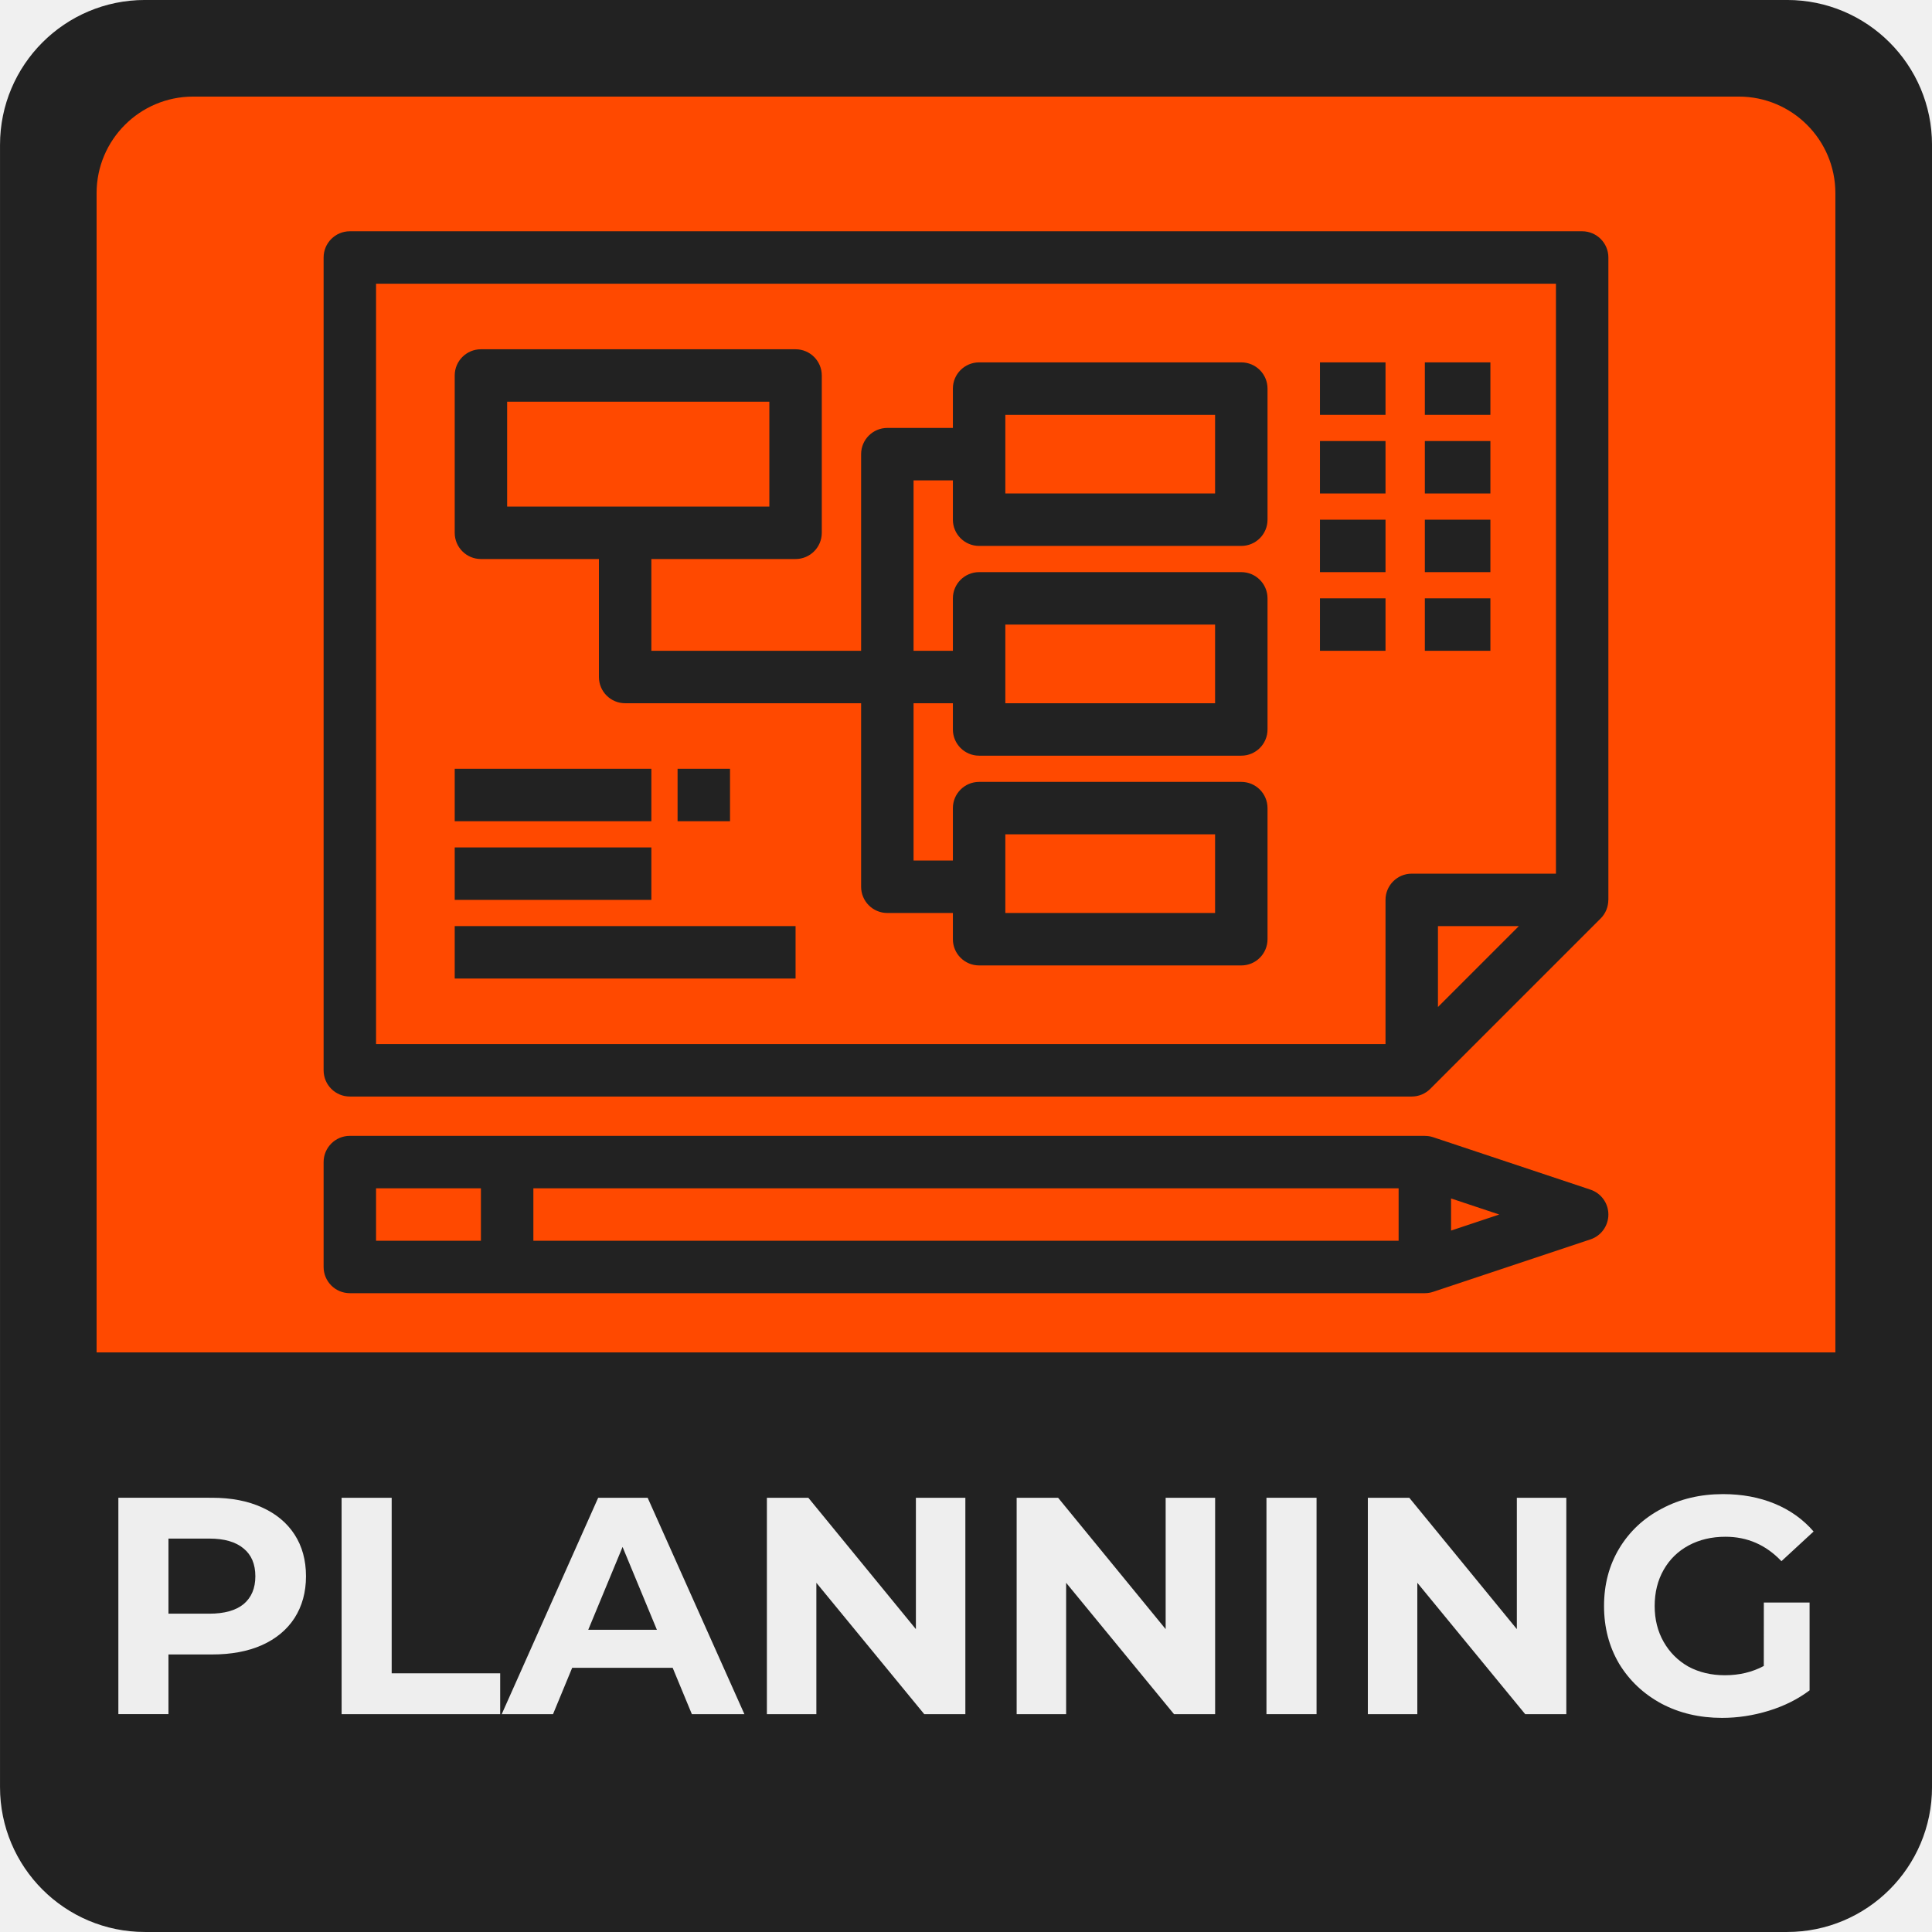
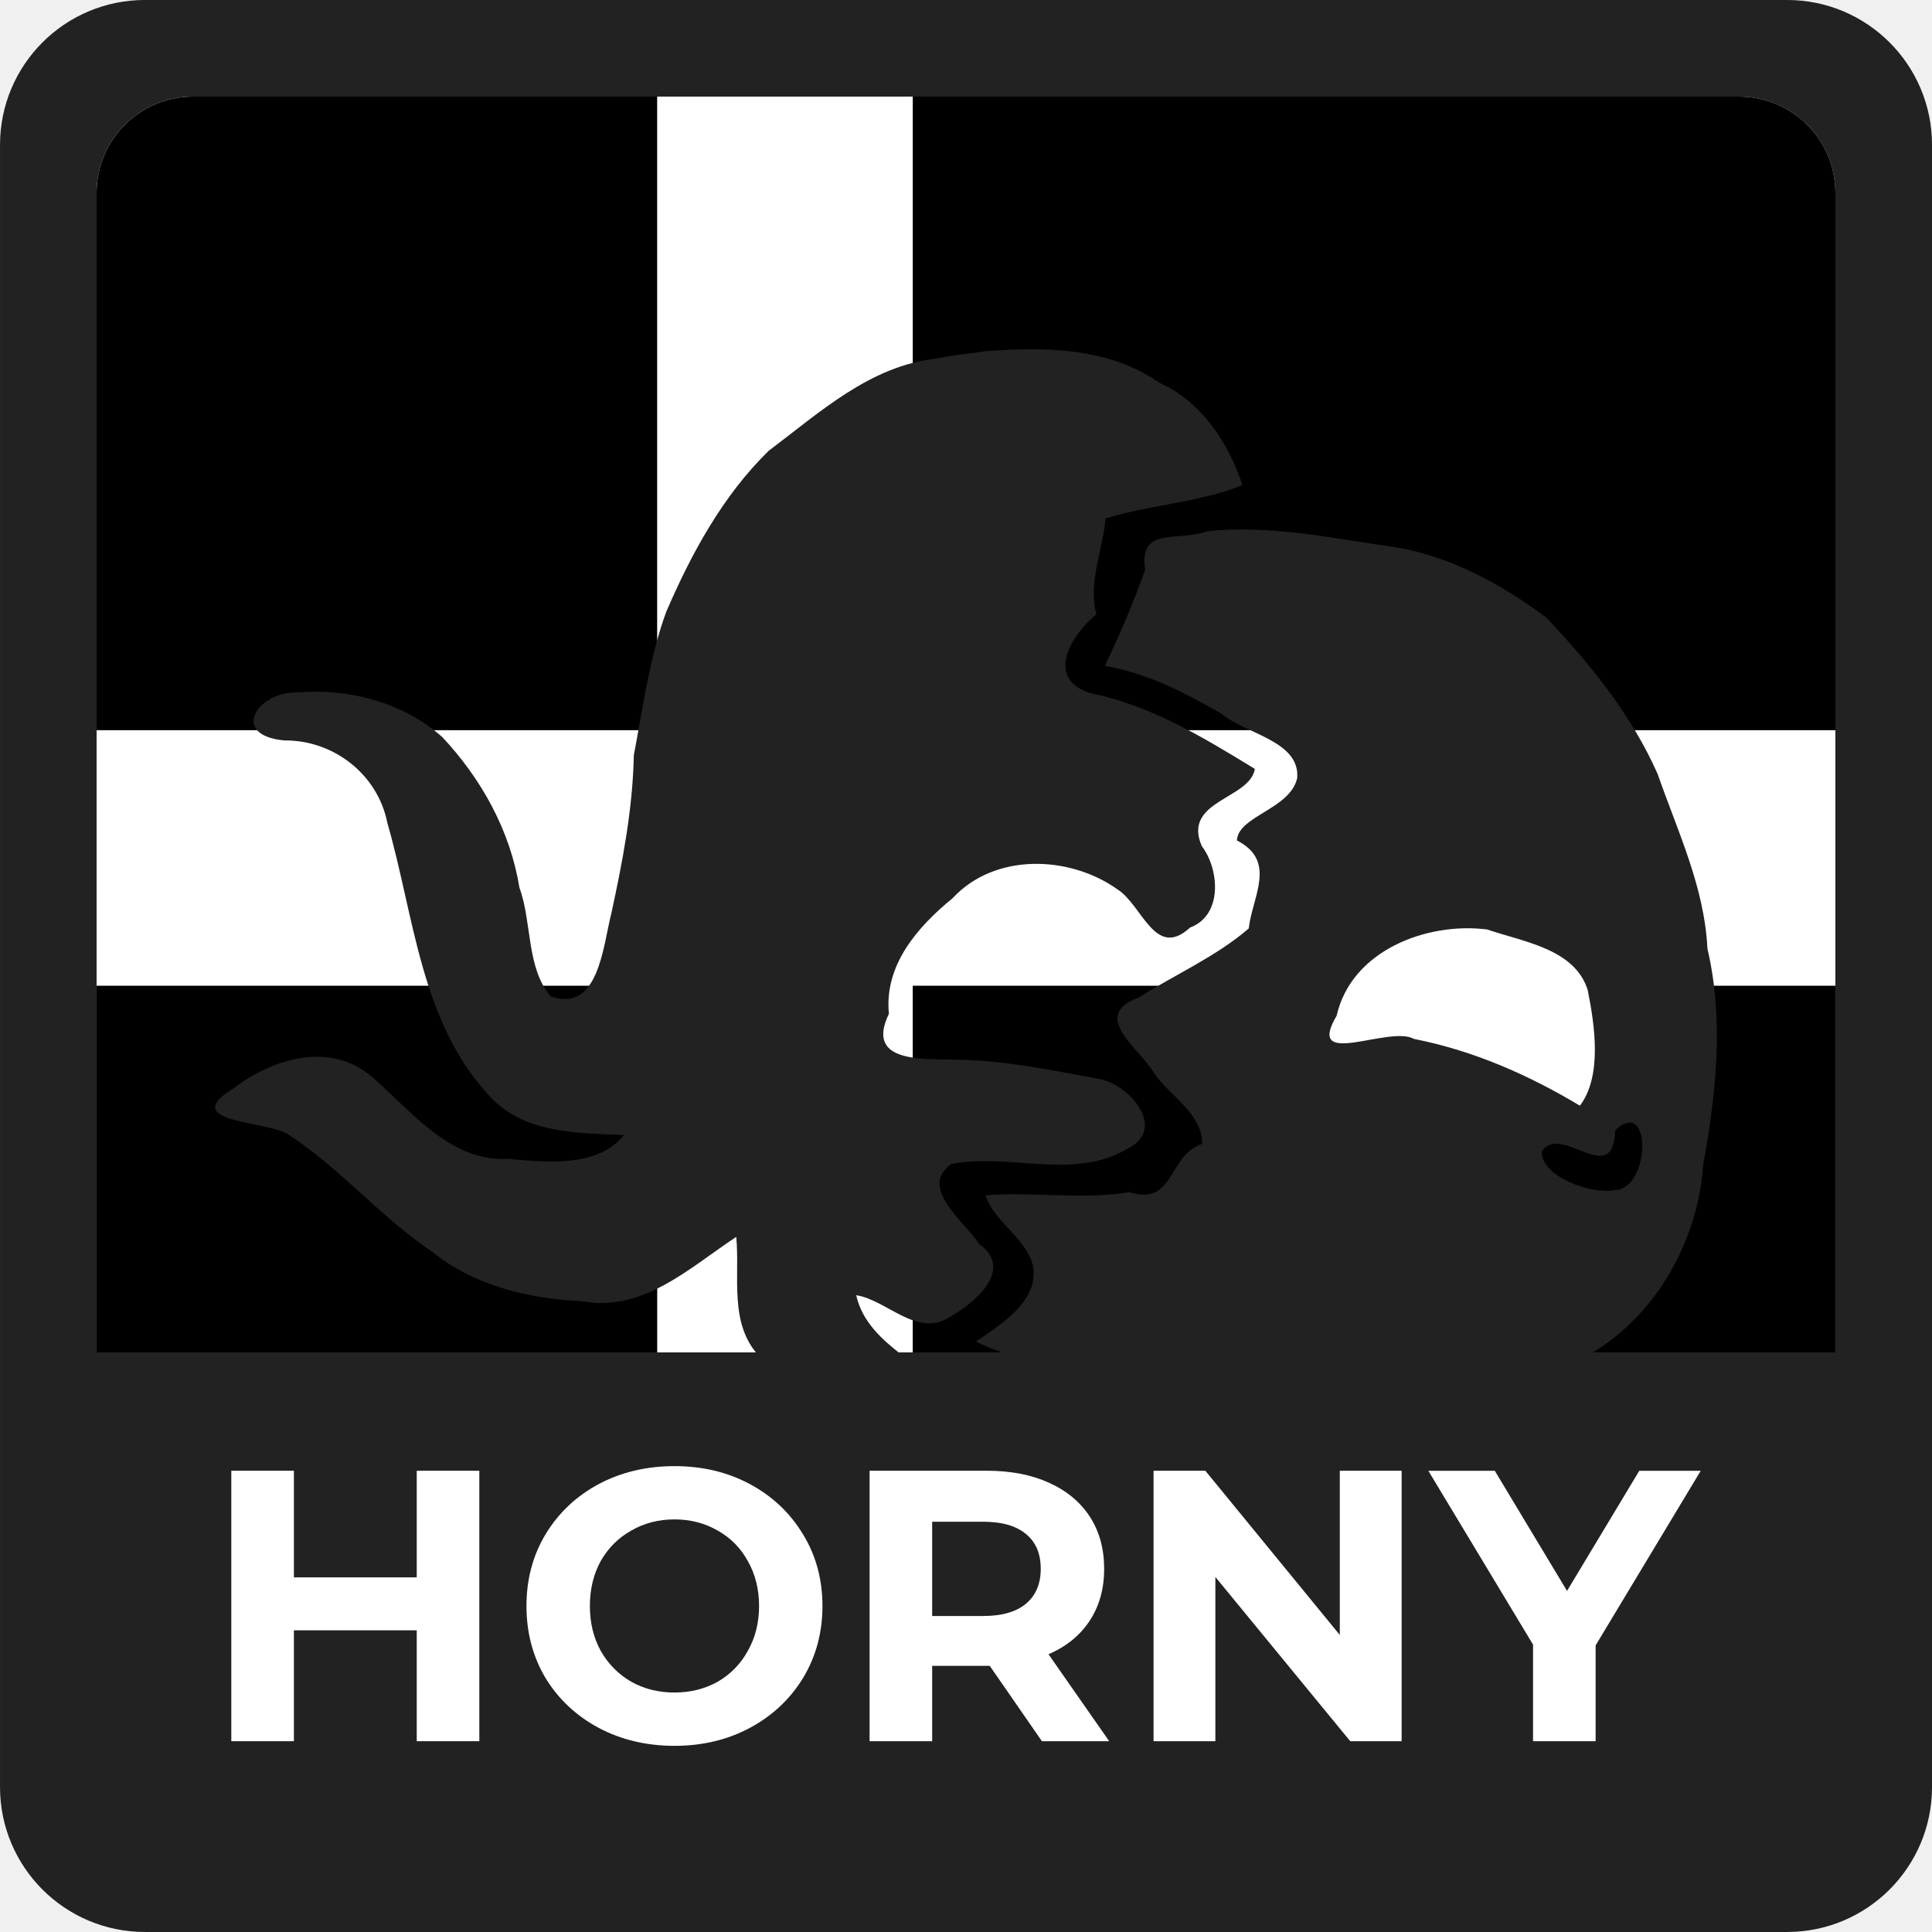
- <svg xmlns="http://www.w3.org/2000/svg" width="200" height="200" viewBox="0 0 52.917 52.917" version="1.1" id="svg8">
+ <svg xmlns="http://www.w3.org/2000/svg" xmlns:ns1="http://www.openswatchbook.org/uri/2009/osb" width="200" height="200" viewBox="0 0 52.917 52.917" version="1.1" id="svg8">
  <defs id="defs2">
-     <rect x="-245.67" y="131.614" width="63.045" height="19.534" id="rect918" />
+     <rect x="-45.463" y="26.286" width="43.311" height="22.544" id="rect894" />
+     <rect x="-255.23" y="125.834" width="102.525" height="46.959" id="rect873" />
+     <linearGradient id="linearGradient3288" ns1:paint="solid">
+       <stop style="stop-color:#000000;stop-opacity:1;" offset="0" id="stop3286" />
+     </linearGradient>
+     <linearGradient id="linearGradient1364" ns1:paint="solid">
+       <stop style="stop-color:#ffffff;stop-opacity:1;" offset="0" id="stop1362" />
+     </linearGradient>
+     <rect x="293.803" y="272.59" width="25.456" height="37.83" id="rect1056" />
+     <rect x="222.739" y="266.226" width="47.376" height="54.094" id="rect1050" />
+     <rect x="139.3" y="246.427" width="58.336" height="48.79" id="rect1044" />
+     <rect x="131.168" y="203.647" width="61.872" height="73.893" id="rect1038" />
+     <rect x="81.671" y="193.04" width="63.64" height="55.508" id="rect1032" />
+     <rect x="83.085" y="274.357" width="44.194" height="38.891" id="rect1026" />
+     <rect x="3.536" y="269.054" width="65.761" height="53.387" id="rect1020" />
+     <rect x="14.142" y="226.274" width="79.196" height="62.933" id="rect1014" />
+     <rect x="11.314" y="171.827" width="36.416" height="51.619" id="rect1008" />
+     <rect x="3.182" y="132.229" width="102.884" height="102.53" id="rect1002" />
  </defs>
  <g id="layer1" transform="translate(249.8045,-91.40947)">
    <rect y="91.409" x="-249.804" height="52.917" width="52.917" id="rect5238-5" style="fill:#222222;fill-opacity:1;fill-rule:nonzero;stroke:none;stroke-width:0.5;stroke-linecap:butt;stroke-linejoin:round;stroke-miterlimit:4;stroke-dasharray:none;stroke-dashoffset:0;stroke-opacity:0.909;paint-order:normal" rx="3.969" ry="3.969" />
-     <rect style="fill:#ff4900;fill-opacity:1;fill-rule:nonzero;stroke:none;stroke-width:0.5;stroke-linecap:butt;stroke-linejoin:round;stroke-miterlimit:4;stroke-dasharray:none;stroke-dashoffset:0;stroke-opacity:0.909;paint-order:normal" id="rect5240-3" width="47.625" height="47.625" x="-247.159" y="94.055" rx="2.646" ry="2.646" />
-     <path id="path5244-6" d="m -248.349,128.451 v 8.334 c 0,3.078 2.478,5.556 5.556,5.556 h 38.894 c 3.078,0 5.556,-2.478 5.556,-5.556 v -8.334 z" style="fill:#222222;fill-opacity:1;fill-rule:nonzero;stroke:none;stroke-width:0.5;stroke-linecap:butt;stroke-linejoin:round;stroke-miterlimit:4;stroke-dasharray:none;stroke-dashoffset:0;stroke-opacity:0.909;paint-order:normal" />
-     <g id="planning-svgrepo-com" transform="matrix(0.07181532,0,0,0.07181532,-223.3461,112.2867)" style="clip-rule:evenodd;fill-rule:evenodd;stroke-linejoin:round;stroke-miterlimit:2">
-       <g transform="translate(-245,-245)" id="g66">
-         <g id="g64">
-           <path d="m 10,372.5 h 405 c 2.602,-10e-4 5.159,-1.016 7.071,-2.929 l 65,-65 c 1.912,-1.913 2.904,-4.47 2.905,-7.071 H 490 v -245 c 0,-5.522 -4.477,-10 -10,-10 H 10 c -5.523,0 -10,4.478 -10,10 v 310 c 0,5.522 4.477,10 10,10 z M 425,338.357 V 307.5 h 30.858 z M 20,62.5 h 450 v 225 h -55 c -5.523,0 -10,4.478 -10,10 v 55 H 20 Z" style="fill:#222222;fill-rule:nonzero" id="path34" />
-           <path d="M 350,92.5 H 250 c -5.523,0 -10,4.478 -10,10 v 15 h -25 c -5.523,0 -10,4.478 -10,10 v 75 h -80 v -35 h 55 c 5.523,0 10,-4.478 10,-10 v -60 c 0,-5.522 -4.477,-10 -10,-10 H 60 c -5.523,0 -10,4.478 -10,10 v 60 c 0,5.522 4.477,10 10,10 h 45 v 45 c 0,5.522 4.477,10 10,10 h 90 v 70 c 0,5.522 4.477,10 10,10 h 25 v 10 c 0,5.522 4.477,10 10,10 h 100 c 5.523,0 10,-4.478 10,-10 v -50 c 0,-5.522 -4.477,-10 -10,-10 H 250 c -5.523,0 -10,4.478 -10,10 v 20 h -15 v -60 h 15 v 10 c 0,5.522 4.477,10 10,10 h 100 c 5.523,0 10,-4.478 10,-10 v -50 c 0,-5.522 -4.477,-10 -10,-10 H 250 c -5.523,0 -10,4.478 -10,10 v 20 h -15 v -65 h 15 v 15 c 0,5.522 4.477,10 10,10 h 100 c 5.523,0 10,-4.478 10,-10 v -50 c 0,-5.522 -4.477,-10 -10,-10 z m -280,55 v -40 h 100 v 40 z m 190,125 h 80 v 30 h -80 z m 0,-80 h 80 v 30 h -80 z m 80,-50 h -80 v -30 h 80 z" style="fill:#222222;fill-rule:nonzero" id="path36" />
-           <rect x="50" y="247.5" width="75" height="20" style="fill:#222222" id="rect38" />
-           <rect x="50" y="277.5" width="75" height="20" style="fill:#222222" id="rect40" />
-           <rect x="50" y="307.5" width="130" height="20" style="fill:#222222" id="rect42" />
-           <rect x="135" y="247.5" width="20" height="20" style="fill:#222222" id="rect44" />
-           <rect x="380" y="92.5" width="25" height="20" style="fill:#222222" id="rect46" />
-           <rect x="420" y="92.5" width="25" height="20" style="fill:#222222" id="rect48" />
-           <rect x="380" y="122.5" width="25" height="20" style="fill:#222222" id="rect50" />
-           <rect x="420" y="122.5" width="25" height="20" style="fill:#222222" id="rect52" />
-           <rect x="380" y="152.5" width="25" height="20" style="fill:#222222" id="rect54" />
-           <rect x="420" y="152.5" width="25" height="20" style="fill:#222222" id="rect56" />
-           <rect x="380" y="182.5" width="25" height="20" style="fill:#222222" id="rect58" />
-           <rect x="420" y="182.5" width="25" height="20" style="fill:#222222" id="rect60" />
-           <path d="m 483.162,408.013 -60,-20 c -1.033,-0.344 -2.1,-0.498 -3.162,-0.498 V 387.5 H 10 c -5.523,0 -10,4.478 -10,10 v 40 c 0,5.522 4.477,10 10,10 h 410.001 c 1.061,0 2.129,-0.169 3.161,-0.513 l 60,-20 c 4.083,-1.361 6.838,-5.183 6.838,-9.487 0,-4.304 -2.754,-8.126 -6.838,-9.487 z M 60,427.5 H 20 v -20 h 40 z m 350,0 H 80 v -20 h 330 z m 20,-3.874 v -12.252 l 18.377,6.126 z" style="fill:#222222;fill-rule:nonzero" id="path62" />
-         </g>
-       </g>
+   </g>
+   <g id="layer2" style="display:inline">
+     <path id="rect5240-3" style="fill:#ffffff;fill-opacity:1;fill-rule:nonzero;stroke:none;stroke-width:0.5;stroke-linecap:butt;stroke-linejoin:round;stroke-miterlimit:4;stroke-dasharray:none;stroke-dashoffset:0;stroke-opacity:0.909;paint-order:normal" transform="translate(249.8045,-91.40947)" d="m -244.513,94.055 h 42.333 c 1.466,0 2.646,1.18 2.646,2.646 v 42.333 c 0,1.466 -1.18,2.646 -2.646,2.646 h -42.333 c -1.466,0 -2.646,-1.18 -2.646,-2.646 V 96.701 c 0,-1.466 1.18,-2.646 2.646,-2.646 z" />
+     <path id="path884" style="fill:#000000;fill-opacity:1;fill-rule:nonzero;stroke:none;stroke-width:0.5;stroke-linecap:butt;stroke-linejoin:round;stroke-miterlimit:4;stroke-dasharray:none;stroke-dashoffset:0;stroke-opacity:0.909;paint-order:normal" transform="translate(249.8045,-91.40947)" d="m -244.513,94.055 h 12.708 v 17.354 h -15.354 V 96.701 c 0,-1.466 1.18,-2.646 2.646,-2.646 z" />
+     <path id="path886" style="fill:#000000;fill-opacity:1;fill-rule:nonzero;stroke:none;stroke-width:0.5;stroke-linecap:butt;stroke-linejoin:round;stroke-miterlimit:4;stroke-dasharray:none;stroke-dashoffset:0;stroke-opacity:0.909;paint-order:normal" transform="translate(249.8045,-91.40947)" d="m -231.804,118.409 v 23.271 h -12.708 c -1.466,0 -2.646,-1.18 -2.646,-2.646 v -20.625 z" />
+     <path id="path888" style="fill:#000000;fill-opacity:1;fill-rule:nonzero;stroke:none;stroke-width:0.5;stroke-linecap:butt;stroke-linejoin:round;stroke-miterlimit:4;stroke-dasharray:none;stroke-dashoffset:0;stroke-opacity:0.909;paint-order:normal" transform="translate(249.8045,-91.40947)" d="m -224.804,94.055 h 22.625 c 1.466,0 2.646,1.18 2.646,2.646 v 14.708 h -25.271 z" />
+     <path id="path890" style="fill:#000000;fill-opacity:1;fill-rule:nonzero;stroke:none;stroke-width:0.5;stroke-linecap:butt;stroke-linejoin:round;stroke-miterlimit:4;stroke-dasharray:none;stroke-dashoffset:0;stroke-opacity:0.909;paint-order:normal" transform="translate(249.8045,-91.40947)" d="m -199.534,118.409 v 20.625 c 0,1.466 -1.18,2.646 -2.646,2.646 h -22.625 l 0,-23.271 z" />
+     <path id="rect898" style="display:inline;fill:#ffffff;fill-opacity:1;stroke-width:1.265;stroke-linecap:round;paint-order:stroke fill markers" d="m 36.81,24.275 h 7.431 l 0,6.681 -8.18,-0.608 z" />
+   </g>
+   <g id="layer3" style="display:inline">
+     <path id="path5244-6" d="m -248.349,128.451 v 8.334 c 0,3.078 2.478,5.556 5.556,5.556 h 38.894 c 3.078,0 5.556,-2.478 5.556,-5.556 v -8.334 z" style="fill:#222222;fill-opacity:1;fill-rule:nonzero;stroke:none;stroke-width:0.5;stroke-linecap:butt;stroke-linejoin:round;stroke-miterlimit:4;stroke-dasharray:none;stroke-dashoffset:0;stroke-opacity:0.909;paint-order:normal" transform="translate(249.8045,-91.40947)" />
+     <g id="g88867" transform="matrix(0.7924698,0.04153159,-0.04153159,0.7924698,-61.24208,-119.1454)" style="fill:#222222;fill-opacity:1;stroke-width:1.26">
+       <path id="path88854" style="fill:#222222;fill-opacity:1;stroke-width:1.26" d="m 127.503,162.024 c 2.223,-0.349 4.445,0.038 6.654,0.228 1.877,0.249 3.632,1.101 5.189,2.142 1.602,1.528 3.116,3.209 4.115,5.19 0.79,1.933 1.815,3.803 2.03,5.924 0.703,2.424 0.563,4.989 0.245,7.453 -0.044,2.949 -1.69,5.95 -4.422,7.218 -1.864,0.919 -4.017,1.076 -6.048,1.369 -2.989,-0.052 -5.991,0.112 -8.971,-0.096 -1.747,-0.384 -3.698,-0.361 -5.305,-1.081 0.849,-0.644 2.141,-1.536 1.815,-2.758 -0.329,-0.936 -1.449,-1.442 -1.748,-2.299 1.644,-0.216 3.318,-0.014 4.949,-0.365 1.606,0.409 1.245,-1.349 2.42,-1.794 -0.033,-1.025 -1.165,-1.575 -1.763,-2.328 -0.53,-0.843 -2.374,-1.873 -0.684,-2.607 1.214,-0.858 2.601,-1.556 3.665,-2.577 0.069,-1.111 0.861,-2.375 -0.566,-3.013 -0.006,-0.846 1.784,-1.174 1.965,-2.258 0.038,-1.282 -1.848,-1.426 -2.706,-2.07 -1.3,-0.669 -2.663,-1.278 -4.128,-1.449 0.431,-1.036 0.881,-2.233 1.216,-3.388 -0.305,-1.507 1.068,-1.007 2.079,-1.442 m 15.184,21.982 c 1.282,-0.029 1.177,-3.335 -0.046,-2.071 0.045,2.067 -1.883,-0.185 -2.496,0.87 0.032,0.879 1.8,1.384 2.542,1.202 m -1.309,-2.853 c 0.712,-1.046 0.378,-2.77 0.059,-4.004 -0.521,-1.4 -2.319,-1.542 -3.571,-1.902 -2.097,-0.157 -4.644,0.968 -5.035,3.244 -1.006,1.931 1.823,0.223 2.707,0.66 2.067,0.297 4.001,1.026 5.838,2.001" />
+       <path id="path88852" style="fill:#222222;fill-opacity:1;stroke-width:1.26" d="m 119.516,156.222 c 2.038,-0.262 4.251,-0.359 6.069,0.775 1.48,0.565 2.496,1.962 3.042,3.377 -1.438,0.671 -3.148,0.844 -4.658,1.392 -0.03,1.058 -0.499,2.239 -0.142,3.322 -0.823,0.746 -1.671,2.298 -0.083,2.727 2.101,0.304 3.985,1.322 5.823,2.317 -0.119,1.059 -2.45,1.215 -1.692,2.752 0.655,0.774 0.856,2.354 -0.255,2.834 -1.149,1.176 -1.682,-0.686 -2.572,-1.187 -1.714,-1.088 -4.294,-1.044 -5.665,0.604 -1.158,1.05 -2.242,2.43 -1.987,4.099 -0.74,1.754 1.259,1.483 2.383,1.461 1.683,-0.07 3.345,0.193 5.002,0.408 1.039,0.136 2.433,1.597 1.08,2.349 -1.784,1.208 -4.092,0.345 -6.044,0.848 -1.104,0.881 0.569,1.963 1.114,2.71 1.262,0.821 -0.064,2.048 -0.9,2.57 -1.065,0.786 -2.201,-0.487 -3.254,-0.587 0.515,1.816 2.776,2.238 3.729,3.774 1.044,1.438 2.535,3.15 2.047,5.014 -1.154,-1.493 -2.312,-3.183 -4.161,-3.897 -1.581,-0.927 -3.604,-1.093 -4.832,-2.599 -1.135,-1.071 -0.819,-2.734 -1.023,-4.086 -1.535,1.132 -3.089,2.785 -5.201,2.496 -1.85,0.013 -3.753,-0.342 -5.276,-1.449 -1.852,-1.109 -3.336,-2.74 -5.211,-3.802 -0.813,-0.387 -3.757,-0.197 -1.909,-1.454 1.253,-1.069 3.13,-1.771 4.624,-0.743 1.502,1.119 2.9,2.897 4.995,2.676 1.323,0.046 3.096,0.137 3.923,-1.032 -1.633,0.011 -3.452,0.139 -4.716,-1.112 -2.507,-2.429 -2.909,-6.074 -4.002,-9.218 -0.418,-1.658 -2.003,-2.763 -3.702,-2.657 -1.922,-0.08 -1.005,-1.669 0.407,-1.682 1.735,-0.239 3.647,0.169 5.036,1.283 1.42,1.364 2.509,3.105 2.925,5.039 0.506,1.186 0.377,2.744 1.275,3.701 1.696,0.502 1.714,-1.866 1.941,-2.958 0.296,-1.822 0.551,-3.651 0.491,-5.507 0.23,-1.675 0.358,-3.365 0.856,-4.995 0.761,-2.059 1.743,-4.112 3.241,-5.738 1.682,-1.408 3.347,-3.118 5.617,-3.484 0.547,-0.151 1.109,-0.223 1.663,-0.34" />
    </g>
-     <g aria-label="PLANNING" transform="translate(-1.594509,-1.035158)" id="text916" style="font-style:normal;font-weight:normal;font-size:8.467px;line-height:1.25;font-family:sans-serif;white-space:pre;shape-inside:url(#rect918);fill:#eeeeee;fill-opacity:1;stroke:none">
-       <path d="m -242.402,133.468 q 0.787,0 1.363,0.262 0.584,0.262 0.897,0.745 0.313,0.483 0.313,1.143 0,0.652 -0.313,1.143 -0.313,0.483 -0.897,0.745 -0.576,0.254 -1.363,0.254 h -1.194 v 1.634 h -1.372 v -5.927 z m -0.076,3.175 q 0.618,0 0.94,-0.262 0.322,-0.271 0.322,-0.762 0,-0.5 -0.322,-0.762 -0.322,-0.271 -0.94,-0.271 h -1.118 v 2.057 z" style="font-style:normal;font-variant:normal;font-weight:bold;font-stretch:normal;font-size:8.467px;font-family:Montserrat;-inkscape-font-specification:'Montserrat Bold';fill:#eeeeee;fill-opacity:1" id="path922" />
-       <path d="m -238.854,133.468 h 1.372 v 4.809 h 2.972 v 1.118 h -4.343 z" style="font-style:normal;font-variant:normal;font-weight:bold;font-stretch:normal;font-size:8.467px;font-family:Montserrat;-inkscape-font-specification:'Montserrat Bold';fill:#eeeeee;fill-opacity:1" id="path924" />
-       <path d="m -229.786,138.125 h -2.752 l -0.525,1.27 h -1.405 l 2.642,-5.927 h 1.355 l 2.65,5.927 h -1.439 z m -0.432,-1.041 -0.94,-2.269 -0.94,2.269 z" style="font-style:normal;font-variant:normal;font-weight:bold;font-stretch:normal;font-size:8.467px;font-family:Montserrat;-inkscape-font-specification:'Montserrat Bold';fill:#eeeeee;fill-opacity:1" id="path926" />
-       <path d="m -221.769,133.468 v 5.927 h -1.126 l -2.955,-3.598 v 3.598 h -1.355 v -5.927 h 1.135 l 2.946,3.598 v -3.598 z" style="font-style:normal;font-variant:normal;font-weight:bold;font-stretch:normal;font-size:8.467px;font-family:Montserrat;-inkscape-font-specification:'Montserrat Bold';fill:#eeeeee;fill-opacity:1" id="path928" />
-       <path d="m -214.928,133.468 v 5.927 h -1.126 l -2.955,-3.598 v 3.598 h -1.355 v -5.927 h 1.135 l 2.946,3.598 v -3.598 z" style="font-style:normal;font-variant:normal;font-weight:bold;font-stretch:normal;font-size:8.467px;font-family:Montserrat;-inkscape-font-specification:'Montserrat Bold';fill:#eeeeee;fill-opacity:1" id="path930" />
-       <path d="m -213.522,133.468 h 1.372 v 5.927 h -1.372 z" style="font-style:normal;font-variant:normal;font-weight:bold;font-stretch:normal;font-size:8.467px;font-family:Montserrat;-inkscape-font-specification:'Montserrat Bold';fill:#eeeeee;fill-opacity:1" id="path932" />
-       <path d="m -205.309,133.468 v 5.927 h -1.126 l -2.955,-3.598 v 3.598 h -1.355 v -5.927 h 1.135 l 2.946,3.598 v -3.598 z" style="font-style:normal;font-variant:normal;font-weight:bold;font-stretch:normal;font-size:8.467px;font-family:Montserrat;-inkscape-font-specification:'Montserrat Bold';fill:#eeeeee;fill-opacity:1" id="path934" />
-       <path d="m -199.899,136.338 h 1.253 v 2.405 q -0.483,0.364 -1.118,0.559 -0.635,0.195 -1.278,0.195 -0.923,0 -1.659,-0.389 -0.737,-0.398 -1.16,-1.092 -0.415,-0.703 -0.415,-1.583 0,-0.881 0.415,-1.575 0.423,-0.703 1.168,-1.092 0.745,-0.398 1.676,-0.398 0.779,0 1.414,0.262 0.635,0.262 1.067,0.762 l -0.881,0.813 q -0.635,-0.669 -1.532,-0.669 -0.567,0 -1.008,0.237 -0.44,0.237 -0.686,0.669 -0.246,0.432 -0.246,0.991 0,0.55 0.246,0.982 0.246,0.432 0.677,0.677 0.44,0.237 0.999,0.237 0.593,0 1.067,-0.254 z" style="font-style:normal;font-variant:normal;font-weight:bold;font-stretch:normal;font-size:8.467px;font-family:Montserrat;-inkscape-font-specification:'Montserrat Bold';fill:#eeeeee;fill-opacity:1" id="path936" />
+     <g aria-label="HORNY" transform="translate(50.91869,11.67894)" id="text892" style="font-style:normal;font-weight:normal;font-size:10.583px;line-height:1.25;font-family:sans-serif;white-space:pre;shape-inside:url(#rect894);fill:#ffffff;fill-opacity:1;stroke:none">
+       <path d="m -37.79,28.604 v 7.408 h -1.714 v -3.037 h -3.365 v 3.037 h -1.714 v -7.408 h 1.714 v 2.921 h 3.365 v -2.921 z" style="font-style:normal;font-variant:normal;font-weight:bold;font-stretch:normal;font-family:Montserrat;-inkscape-font-specification:'Montserrat Bold';fill:#ffffff" id="path89586" />
+       <path d="m -32.445,36.139 q -1.154,0 -2.085,-0.497 -0.921,-0.497 -1.45,-1.365 -0.519,-0.878 -0.519,-1.968 0,-1.09 0.519,-1.958 0.529,-0.878 1.45,-1.376 0.931,-0.497 2.085,-0.497 1.154,0 2.074,0.497 0.921,0.497 1.45,1.376 0.529,0.868 0.529,1.958 0,1.09 -0.529,1.968 -0.529,0.868 -1.45,1.365 -0.921,0.497 -2.074,0.497 z m 0,-1.46 q 0.656,0 1.185,-0.296 0.529,-0.307 0.825,-0.847 0.307,-0.54 0.307,-1.228 0,-0.688 -0.307,-1.228 -0.296,-0.54 -0.825,-0.836 -0.529,-0.307 -1.185,-0.307 -0.656,0 -1.185,0.307 -0.529,0.296 -0.836,0.836 -0.296,0.54 -0.296,1.228 0,0.688 0.296,1.228 0.307,0.54 0.836,0.847 0.529,0.296 1.185,0.296 z" style="font-style:normal;font-variant:normal;font-weight:bold;font-stretch:normal;font-family:Montserrat;-inkscape-font-specification:'Montserrat Bold';fill:#ffffff" id="path89588" />
+       <path d="m -22.381,36.012 -1.429,-2.064 h -0.085 -1.492 v 2.064 h -1.714 v -7.408 h 3.207 q 0.984,0 1.704,0.328 0.73,0.328 1.122,0.931 0.392,0.603 0.392,1.429 0,0.825 -0.402,1.429 -0.392,0.593 -1.122,0.91 l 1.662,2.381 z m -0.032,-4.72 q 0,-0.624 -0.402,-0.952 -0.402,-0.339 -1.175,-0.339 h -1.397 v 2.582 h 1.397 q 0.773,0 1.175,-0.339 0.402,-0.339 0.402,-0.952 z" style="font-style:normal;font-variant:normal;font-weight:bold;font-stretch:normal;font-family:Montserrat;-inkscape-font-specification:'Montserrat Bold';fill:#ffffff" id="path89590" />
+       <path d="m -12.528,28.604 v 7.408 h -1.408 l -3.694,-4.498 v 4.498 h -1.693 v -7.408 h 1.418 l 3.683,4.498 v -4.498 z" style="font-style:normal;font-variant:normal;font-weight:bold;font-stretch:normal;font-family:Montserrat;-inkscape-font-specification:'Montserrat Bold';fill:#ffffff" id="path89592" />
+       <path d="m -7.215,33.388 v 2.625 H -8.929 v -2.646 l -2.868,-4.762 h 1.82 l 1.979,3.291 1.979,-3.291 h 1.683 z" style="font-style:normal;font-variant:normal;font-weight:bold;font-stretch:normal;font-family:Montserrat;-inkscape-font-specification:'Montserrat Bold';fill:#ffffff" id="path89594" />
    </g>
  </g>
</svg>
